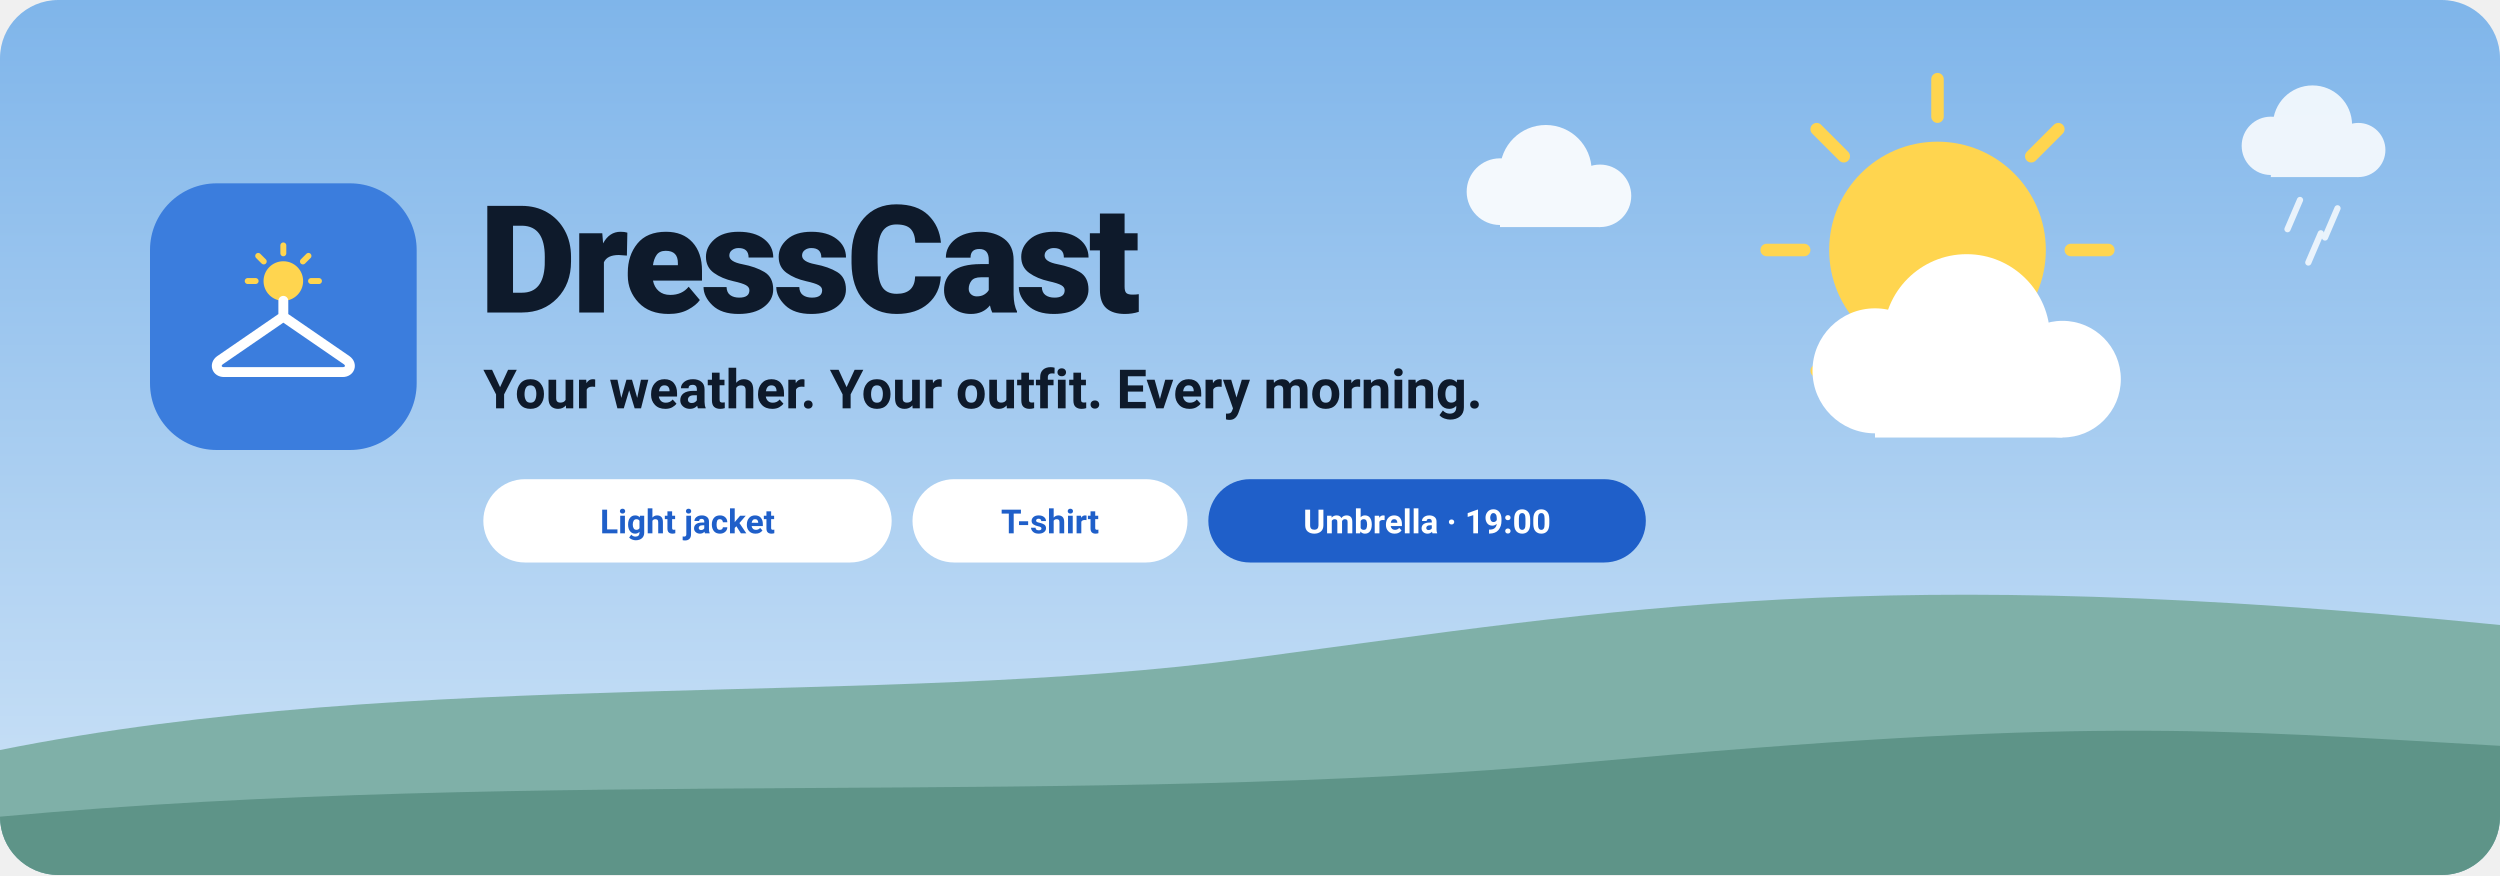
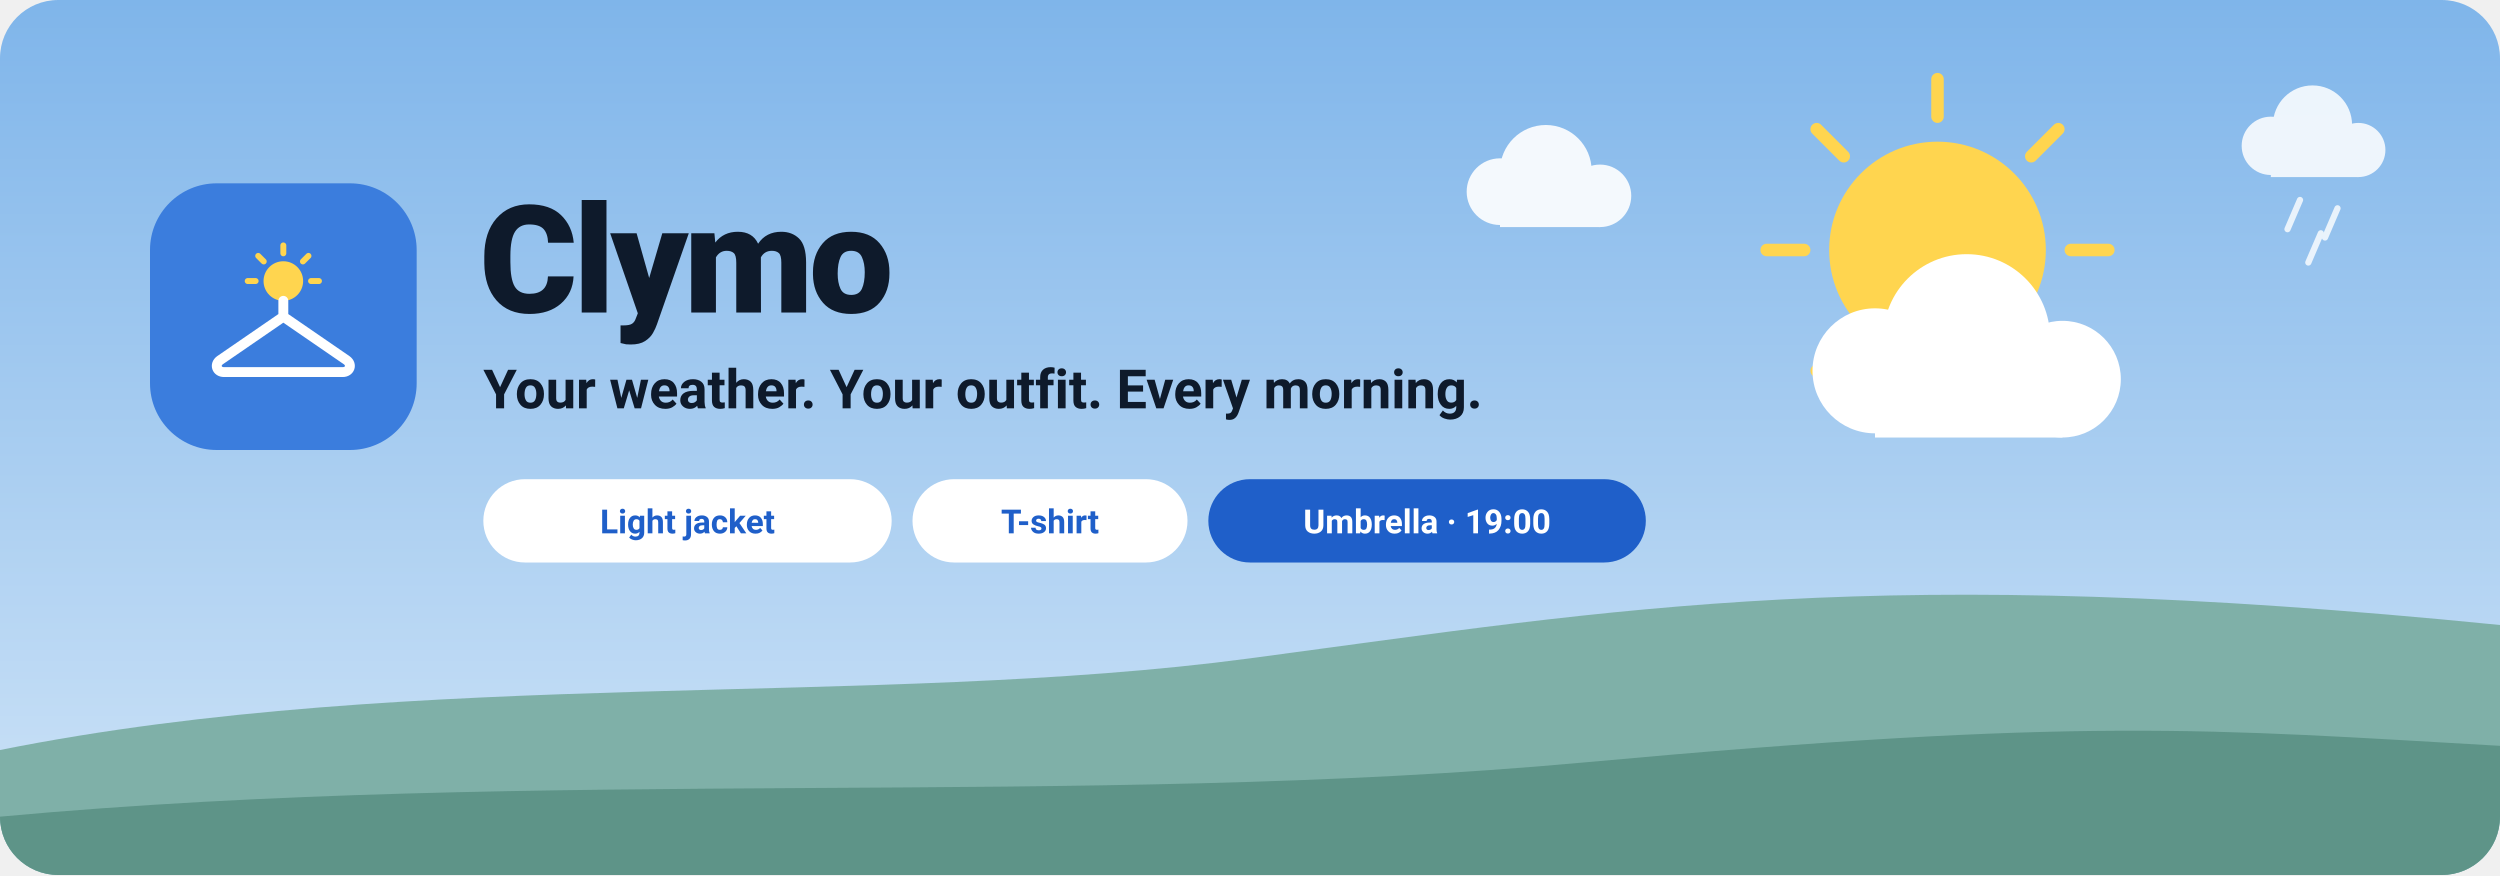
- <svg xmlns="http://www.w3.org/2000/svg" width="1200" height="420" viewBox="0 0 1200 420" role="img" aria-label="DressCast: your weather, your outfit, every morning">
+ <svg xmlns="http://www.w3.org/2000/svg" width="1200" height="420" viewBox="0 0 1200 420" role="img" aria-label="Clymo: your weather, your outfit, every morning">
  <defs>
    <linearGradient id="sky" x1="0" y1="0" x2="0" y2="1">
      <stop offset="0" stop-color="#7FB5EA" />
      <stop offset="1" stop-color="#CFE4F7" />
    </linearGradient>
    <clipPath id="frame">
      <rect width="1200" height="420" rx="28" />
    </clipPath>
  </defs>
  <g clip-path="url(#frame)">
    <rect width="1200" height="420" fill="url(#sky)" />
    <g transform="translate(930 120)">
      <g>
        <animateTransform attributeName="transform" type="rotate" from="0" to="360" dur="40s" repeatCount="indefinite" />
        <g stroke="#FFD54F" stroke-width="6" stroke-linecap="round">
          <line x1="0" y1="-64" x2="0" y2="-82" />
          <line x1="0" y1="64" x2="0" y2="82" />
          <line x1="-64" y1="0" x2="-82" y2="0" />
          <line x1="64" y1="0" x2="82" y2="0" />
          <line x1="45" y1="45" x2="58" y2="58" />
          <line x1="-45" y1="-45" x2="-58" y2="-58" />
          <line x1="45" y1="-45" x2="58" y2="-58" />
          <line x1="-45" y1="45" x2="-58" y2="58" />
        </g>
      </g>
      <circle r="52" fill="#FFD54F">
        <animate attributeName="r" values="52;55;52" dur="4s" repeatCount="indefinite" />
      </circle>
    </g>
    <g fill="#FFFFFF">
      <g>
        <animateTransform attributeName="transform" type="translate" values="0 0;26 0;0 0" dur="12s" repeatCount="indefinite" />
        <circle cx="900" cy="178" r="30" />
        <circle cx="944" cy="162" r="40" />
        <circle cx="990" cy="182" r="28" />
        <rect x="900" y="178" width="90" height="32" />
      </g>
      <g opacity="0.9">
        <animateTransform attributeName="transform" type="translate" values="0 0;-30 0;0 0" dur="16s" repeatCount="indefinite" />
        <circle cx="720" cy="92" r="16" />
        <circle cx="742" cy="82" r="22" />
        <circle cx="768" cy="94" r="15" />
        <rect x="720" y="92" width="48" height="17" />
      </g>
      <g opacity="0.85">
        <animateTransform attributeName="transform" type="translate" values="0 0;20 0;0 0" dur="14s" repeatCount="indefinite" />
        <circle cx="1090" cy="70" r="14" />
        <circle cx="1110" cy="60" r="19" />
        <circle cx="1132" cy="72" r="13" />
        <rect x="1090" y="70" width="42" height="15" />
      </g>
    </g>
    <g stroke="#FFFFFF" stroke-width="3" stroke-linecap="round" opacity="0.8">
      <line x1="1104" y1="96" x2="1098" y2="110">
        <animate attributeName="opacity" values="0;1;0" dur="1.2s" repeatCount="indefinite" />
      </line>
      <line x1="1122" y1="100" x2="1116" y2="114">
        <animate attributeName="opacity" values="0;1;0" dur="1.2s" begin="0.4s" repeatCount="indefinite" />
      </line>
      <line x1="1114" y1="112" x2="1108" y2="126">
        <animate attributeName="opacity" values="0;1;0" dur="1.2s" begin="0.8s" repeatCount="indefinite" />
      </line>
    </g>
    <path d="M0 360 C200 320 420 340 600 316 S900 270 1200 300 L1200 420 L0 420 Z" fill="#7FB0A8" />
    <path d="M0 392 C260 368 520 388 760 366 S1060 350 1200 358 L1200 420 L0 420 Z" fill="#5E9488" />
    <g transform="translate(72 88)">
      <rect width="128" height="128" rx="32" fill="#3B7DDD" />
      <g transform="translate(64 64) scale(0.95) translate(-54 -50)">
        <g>
          <animateTransform attributeName="transform" type="rotate" values="-4 54 42;4 54 42;-4 54 42" dur="3.5s" repeatCount="indefinite" />
          <path d="M54 14v4M36 32h4M68 32h4M41.3 19.3l2.8 2.8M66.7 19.3l-2.8 2.8" stroke="#FFD54F" stroke-width="3" stroke-linecap="round" />
          <circle cx="54" cy="32" r="10" fill="#FFD54F" />
          <path d="M54 42v8L22 72c-3 2.2-1.6 6 2 6h60c3.6 0 5-3.8 2-6L54 50" fill="none" stroke="#FFFFFF" stroke-width="5" stroke-linecap="round" stroke-linejoin="round" />
        </g>
      </g>
    </g>
    <g font-family="'Segoe UI', Roboto, Helvetica, Arial, sans-serif" fill="#0E1A2B">
-       <text x="230" y="150" font-size="72" font-weight="800" letter-spacing="-2">DressCast</text>
+       <text x="230" y="150" font-size="72" font-weight="800" letter-spacing="-2">Clymo</text>
      <text x="232" y="196" font-size="26" font-weight="600">Your weather. Your outfit. Every morning.</text>
      <g transform="translate(232 230)">
        <rect width="196" height="40" rx="20" fill="#FFFFFF" />
        <text x="98" y="26" font-size="16" font-weight="700" text-anchor="middle" fill="#1F5FC9">Light jacket</text>
        <rect x="206" width="132" height="40" rx="20" fill="#FFFFFF" />
        <text x="272" y="26" font-size="16" font-weight="700" text-anchor="middle" fill="#1F5FC9">T-shirt</text>
        <rect x="348" width="210" height="40" rx="20" fill="#1F5FC9">
          <animate attributeName="opacity" values="1;0.75;1" dur="2.4s" repeatCount="indefinite" />
        </rect>
        <text x="453" y="26" font-size="16" font-weight="700" text-anchor="middle" fill="#FFFFFF">Umbrella · 19:00</text>
      </g>
    </g>
  </g>
</svg>
